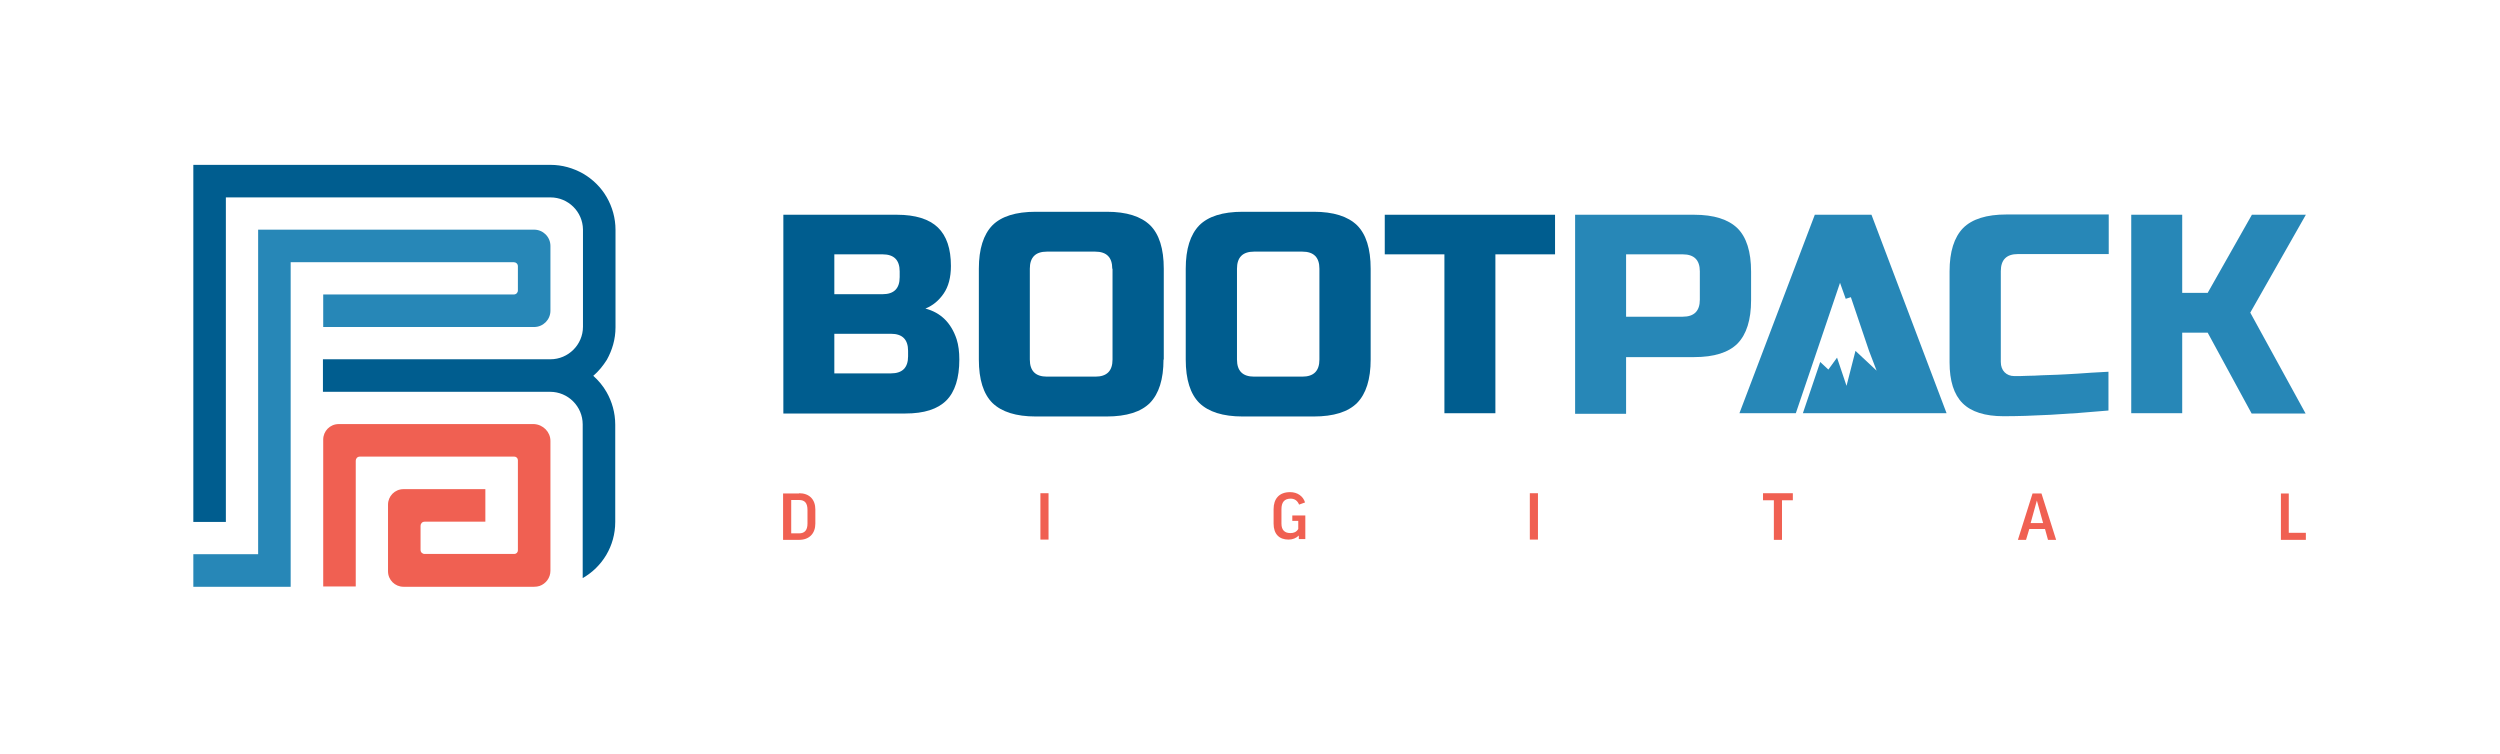
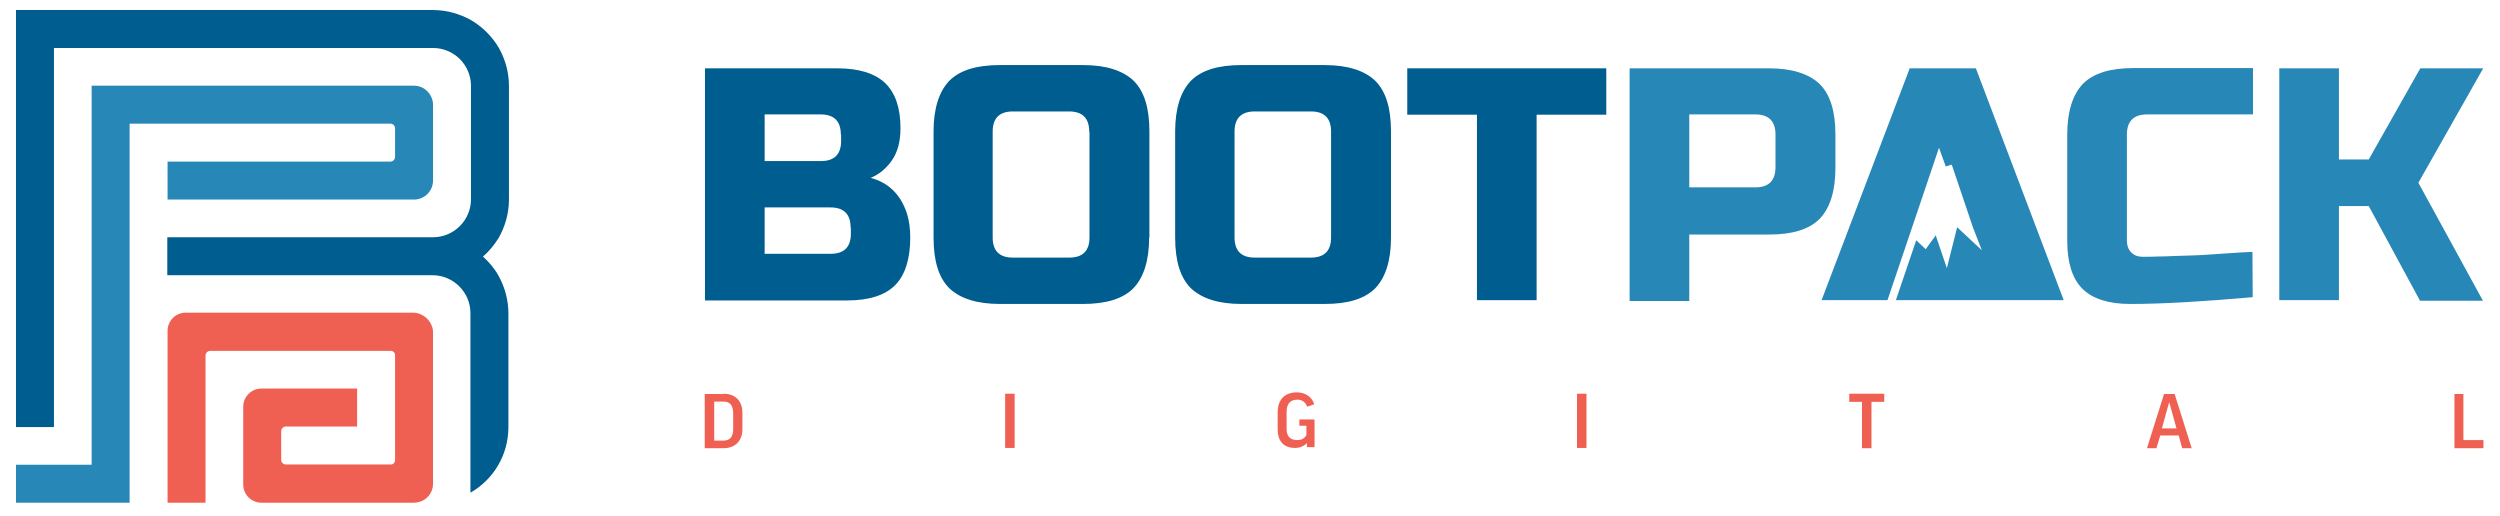
- <svg xmlns="http://www.w3.org/2000/svg" enable-background="new 0 0 922 278" viewBox="0 0 922 278">
-   <path d="m218.8 138.6c1.9 1.7 3.6 3.7 4.9 6 2 3.5 3.2 7.6 3.2 12v35.9c0 8.9-4.8 16.6-12 20.7v-56.7c0-6.6-5.4-12-12-12h-83.8v-12h83.9c6.6 0 12-5.4 12-12v-35.9c-.1-6.5-5.4-11.8-12-11.8h-119.7v119.7h-12v-131.7h131.7c4.4 0 8.4 1.2 12 3.2 3.6 2.1 6.7 5.1 8.8 8.8 2 3.5 3.2 7.6 3.2 12v35.9c0 4.4-1.2 8.4-3.2 12-1.4 2.2-3 4.2-5 5.9z" fill="#005d8f" />
-   <path d="m203 162.6v47.9c0 2.6-1.7 4.8-4 5.6-.6.2-1.3.3-2 .3h-48.2c-3.1 0-5.7-2.5-5.7-5.7v-24.6c0-3.1 2.5-5.7 5.7-5.7h30.2v12h-22.4c-.9 0-1.5.7-1.5 1.5v8.9c0 .9.7 1.5 1.5 1.5h33.1c.7 0 1.3-.6 1.3-1.3v-33.3c0-.7-.6-1.3-1.3-1.3h-57c-.9 0-1.5.7-1.5 1.5v46.4h-12v-54.2c0-3.1 2.5-5.7 5.7-5.7h72.1c3.3.2 6 2.9 6 6.2z" fill="#f06052" />
-   <path d="m203 90.7v23.9c0 3.3-2.7 6-6 6h-77.8v-12h70.3c.9 0 1.5-.7 1.5-1.5v-8.9c0-.9-.7-1.5-1.5-1.5h-82.3v119.7h-35.9v-12h23.9v-119.7h101.8c3.3 0 6 2.7 6 6z" fill="#2787b7" />
+ <svg xmlns="http://www.w3.org/2000/svg" enable-background="new 0 0 922 190" viewBox="0 0 922 190">
+   <path d="m178.1 94.6c2.2 2 4.2 4.3 5.7 7 2.3 4.1 3.7 8.9 3.7 14v41.9c0 10.4-5.6 19.4-14 24.2v-66.2c0-7.7-6.3-14-14-14h-97.8v-14h98c7.7 0 14-6.3 14-14v-42c-.1-7.6-6.3-13.8-14-13.8h-139.8v139.8h-14v-153.8h153.8c5.1 0 9.8 1.4 14 3.7 4.2 2.5 7.8 6 10.3 10.3 2.3 4.1 3.7 8.9 3.7 14v41.9c0 5.1-1.4 9.8-3.7 14-1.7 2.7-3.5 5-5.9 7z" fill="#005d8f" />
+   <path d="m159.7 122.6v55.9c0 3-2 5.6-4.7 6.5-.7.2-1.5.4-2.3.4h-56.3c-3.6 0-6.7-2.9-6.7-6.7v-28.7c0-3.6 2.9-6.7 6.7-6.7h35.3v14h-26.2c-1.1 0-1.8.8-1.8 1.8v10.4c0 1.1.8 1.8 1.8 1.8h38.7c.8 0 1.5-.7 1.5-1.5v-38.9c0-.8-.7-1.5-1.5-1.5h-66.6c-1.1 0-1.8.8-1.8 1.8v54.2h-14v-63.4c0-3.6 2.9-6.7 6.7-6.7h84.2c3.8.3 7 3.5 7 7.3z" fill="#f06052" />
+   <path d="m159.7 38.7v27.9c0 3.9-3.2 7-7 7h-90.9v-14h82.1c1.1 0 1.8-.8 1.8-1.8v-10.4c0-1.1-.8-1.8-1.8-1.8h-96.1v139.8h-41.9v-14h27.9v-139.8h118.9c3.8 0 7 3.2 7 7.1z" fill="#2787b7" />
  <g fill="#f06052">
-     <path d="m294.7 181.9c3.8 0 6 2.3 6 6v5.2c0 3.6-2.2 6-6 6h-5.9v-17.1h5.9zm0 2.5h-2.9v12.3h2.9c2 0 3.1-1.1 3.1-3.6v-5c0-2.6-1-3.7-3.1-3.7z" />
-     <path d="m386.7 181.9v17.1h-3v-17.1z" />
-     <path d="m481.3 185.3-2.2.8c-.6-1.5-1.7-2.2-3.1-2.2-2.3 0-3.4 1.3-3.4 3.9v5.3c0 2.4 1.2 3.5 3.3 3.5 1.3 0 2.2-.4 2.9-1.5v-3h-2.2v-2h4.8v8.7h-2.4v-1.3c-1 1-2.3 1.5-3.8 1.5-3.4 0-5.5-2-5.5-5.9v-5.3c0-3.8 2-6.3 6.1-6.3 2.7 0 4.8 1.5 5.5 3.8z" />
-     <path d="m567.2 181.9v17.1h-3v-17.1z" />
-     <path d="m661.2 181.9v2.6h-4v14.6h-3v-14.6h-4v-2.6z" />
-     <path d="m747.2 199.1h-3l5.4-17.1h3.3l5.4 17.1h-3l-1.1-4h-5.8zm1.7-6.2h4.6l-2.3-8.3z" />
-     <path d="m844.1 181.9v14.6h6.3v2.6h-9.2v-17.1h2.9z" />
+     <path d="m266.8 145.2c4.4 0 7 2.7 7 7v6.1c0 4.2-2.6 7-7 7h-6.9v-20h6.9zm0 2.9h-3.4v14.4h3.4c2.3 0 3.6-1.3 3.6-4.2v-5.8c0-3.1-1.2-4.4-3.6-4.4z" />
+     <path d="m374.2 145.2v20h-3.5v-20z" />
+     <path d="m484.7 149.1-2.6.9c-.7-1.8-2-2.6-3.6-2.6-2.7 0-4 1.5-4 4.6v6.2c0 2.8 1.4 4.1 3.9 4.1 1.5 0 2.6-.5 3.4-1.8v-3.5h-2.6v-2.3h5.6v10.2h-2.8v-1.5c-1.2 1.2-2.7 1.8-4.4 1.8-4 0-6.4-2.3-6.4-6.9v-6.2c0-4.4 2.3-7.4 7.1-7.4 3.2 0 5.6 1.8 6.4 4.4z" />
+     <path d="m585.1 145.2v20h-3.5v-20z" />
+     <path d="m694.9 145.2v3h-4.7v17.1h-3.5v-17.1h-4.7v-3z" />
+     <path d="m795.3 165.3h-3.5l6.3-20h3.9l6.3 20h-3.5l-1.3-4.7h-6.8zm2-7.3h5.4l-2.7-9.7z" />
+     <path d="m908.5 145.2v17.1h7.4v3h-10.7v-20h3.4v-.1z" />
  </g>
-   <g fill="#005d8f">
-     <path d="m288.9 79.2h41.9c6.8 0 11.9 1.6 15.1 4.7s4.8 7.8 4.8 14.2c0 4.2-.9 7.6-2.7 10.2s-4 4.4-6.7 5.5c5.7 1.5 9.5 5.3 11.5 11.3.7 2.2 1 4.7 1 7.5 0 6.8-1.6 11.9-4.8 15.1s-8.2 4.8-15.1 4.8h-45zm42.9 20.9c0-4.2-2.1-6.3-6.3-6.3h-17.8v14.7h17.8c4.2 0 6.3-2.1 6.3-6.3zm3.1 29.3c0-4.2-2.1-6.3-6.3-6.3h-20.9v14.6h20.9c4.2 0 6.3-2.1 6.3-6.3z" />
-     <path d="m429.1 132.6c0 7.3-1.7 12.6-5 16-3.3 3.3-8.6 5-16 5h-26.1c-7.3 0-12.6-1.7-16-5-3.3-3.3-5-8.6-5-16v-33.5c0-7.3 1.7-12.6 5-16 3.3-3.3 8.6-5 16-5h26.2c7.3 0 12.6 1.7 16 5 3.3 3.3 5 8.6 5 16v33.5zm-18.9-33.5c0-4.2-2.1-6.3-6.3-6.3h-17.8c-4.2 0-6.3 2.1-6.3 6.3v33.5c0 4.2 2.1 6.3 6.3 6.3h17.9c4.2 0 6.3-2.1 6.3-6.3v-33.5z" />
-     <path d="m505.5 132.6c0 7.3-1.7 12.6-5 16-3.3 3.3-8.6 5-16 5h-26.2c-7.3 0-12.6-1.7-16-5-3.3-3.3-5-8.6-5-16v-33.5c0-7.3 1.7-12.6 5-16 3.3-3.3 8.6-5 16-5h26.2c7.3 0 12.6 1.7 16 5 3.3 3.3 5 8.6 5 16zm-18.9-33.5c0-4.2-2.1-6.3-6.3-6.3h-17.8c-4.2 0-6.3 2.1-6.3 6.3v33.5c0 4.2 2.1 6.3 6.3 6.3h17.8c4.2 0 6.3-2.1 6.3-6.3z" />
-     <path d="m551.5 152.4h-18.8v-58.6h-22v-14.6h62.8v14.6h-22z" />
-   </g>
-   <g fill="#2787b7">
-     <path d="m580.8 79.2h44c7.3 0 12.6 1.7 16 5 3.3 3.3 5 8.6 5 16v10.5c0 7.3-1.7 12.6-5 16-3.3 3.3-8.6 5-16 5h-25.1v20.9h-18.8v-73.4zm46.1 20.9c0-4.2-2.1-6.3-6.3-6.3h-20.9v23h20.9c4.2 0 6.3-2.1 6.3-6.3z" />
-     <path d="m777.6 151.4c-15.6 1.4-28.5 2.1-38.7 2.1-6.8 0-11.9-1.6-15.1-4.8s-4.8-8.2-4.8-15.1v-33.5c0-7.3 1.7-12.6 5-16 3.3-3.3 8.6-5 16-5h37.7v14.6h-33.5c-4.2 0-6.3 2.1-6.3 6.3v33.5c0 1.6.5 2.9 1.4 3.8s2.1 1.4 3.6 1.4 3.1 0 4.8-.1c1.7 0 3.6-.1 5.4-.2 1.9-.1 3.8-.1 5.7-.2s4.4-.2 7.4-.4 6.8-.5 11.4-.7z" />
-     <path d="m804.8 152.4h-18.8v-73.2h18.8v28.8h9.4l16.3-28.8h19.9l-20.5 36.1 20.4 37.2h-19.9l-16.2-29.8h-9.4z" />
-     <path d="m690.2 79.2h-20.9l-27.8 73.2h20.4.4l7.8-23 8.5-25.1 2.1 5.9 1.9-.6 6.7 19.8 2.8 7.3-7.8-7.3-3.3 12.9-3.5-10.4-3.2 4.4-3-2.8-6.4 18.9h32.6 20.4z" />
-   </g>
+   <path d="m260 25.2h48.9c7.9 0 13.9 1.9 17.6 5.5s5.6 9.1 5.6 16.6c0 4.9-1.1 8.9-3.2 11.9s-4.7 5.1-7.8 6.4c6.7 1.8 11.1 6.2 13.4 13.2.8 2.6 1.2 5.5 1.2 8.8 0 7.9-1.9 13.9-5.6 17.6s-9.6 5.6-17.6 5.6h-52.5zm50.1 24.4c0-4.9-2.5-7.4-7.4-7.4h-20.7v17.2h20.8c4.9 0 7.4-2.5 7.4-7.4v-2.4zm3.6 34.3c0-4.9-2.5-7.4-7.4-7.4h-24.3v17.1h24.4c4.9 0 7.4-2.5 7.4-7.4v-2.3z" fill="#005d8f" />
+   <path d="m423.8 87.6c0 8.5-2 14.7-5.8 18.7-3.9 3.9-10 5.8-18.7 5.8h-30.5c-8.5 0-14.7-2-18.7-5.8-3.9-3.9-5.8-10-5.8-18.7v-39.1c0-8.5 2-14.7 5.8-18.7 3.9-3.9 10-5.8 18.7-5.8h30.6c8.5 0 14.7 2 18.7 5.8 3.9 3.9 5.8 10 5.8 18.7v39.1zm-22.1-39.1c0-4.9-2.5-7.4-7.4-7.4h-20.8c-4.9 0-7.4 2.5-7.4 7.4v39.1c0 4.9 2.5 7.4 7.4 7.4h20.9c4.9 0 7.4-2.5 7.4-7.4v-39.1z" fill="#005d8f" />
+   <path d="m513 87.6c0 8.5-2 14.7-5.8 18.7-3.9 3.9-10 5.8-18.7 5.8h-30.6c-8.5 0-14.7-2-18.7-5.8-3.9-3.9-5.8-10-5.8-18.7v-39.1c0-8.5 2-14.7 5.8-18.7 3.9-3.9 10-5.8 18.7-5.8h30.6c8.5 0 14.7 2 18.7 5.8 3.9 3.9 5.8 10 5.8 18.7zm-22.1-39.1c0-4.9-2.5-7.4-7.4-7.4h-20.8c-4.9 0-7.4 2.5-7.4 7.4v39.1c0 4.9 2.5 7.4 7.4 7.4h20.8c4.9 0 7.4-2.5 7.4-7.4z" fill="#005d8f" />
+   <path d="m566.7 110.7h-22v-68.4h-25.7v-17.1h73.4v17.1h-25.7z" fill="#005d8f" />
+   <path d="m601 25.2h51.4c8.5 0 14.7 2 18.7 5.8 3.9 3.9 5.8 10 5.8 18.7v12.3c0 8.5-2 14.7-5.8 18.7-3.9 3.9-10 5.8-18.7 5.8h-29.4v24.5h-22zm53.8 24.4c0-4.9-2.5-7.4-7.4-7.4h-24.4v26.9h24.4c4.9 0 7.4-2.5 7.4-7.4z" fill="#2787b7" />
+   <path d="m830.8 109.6c-18.2 1.6-33.3 2.5-45.2 2.5-7.9 0-13.9-1.9-17.6-5.6s-5.6-9.6-5.6-17.6v-39.3c0-8.5 2-14.7 5.8-18.7 3.9-3.9 10-5.8 18.7-5.8h44v17.1h-39.1c-4.9 0-7.4 2.5-7.4 7.4v39.1c0 1.9.6 3.4 1.6 4.4 1.1 1.1 2.5 1.6 4.2 1.6s3.6 0 5.6-.1c2 0 4.2-.1 6.3-.2 2.2-.1 4.4-.1 6.7-.2s5.1-.2 8.6-.5c3.5-.2 7.9-.6 13.3-.8z" fill="#2787b7" />
+   <path d="m862.6 110.7h-22v-85.5h22v33.6h11l19-33.6h23.2l-23.9 42.2 23.8 43.5h-23.2l-18.9-34.9h-11z" fill="#2787b7" />
+   <path d="m728.7 25.2h-24.4l-32.5 85.5h23.8.5l9.1-26.9 9.9-29.3 2.5 6.9 2.2-.7 7.8 23.1 3.3 8.5-9.1-8.5-3.8 15.1-4.1-12.1-3.7 5.1-3.5-3.3-7.5 22.1h38.1 23.8z" fill="#2787b7" />
</svg>
